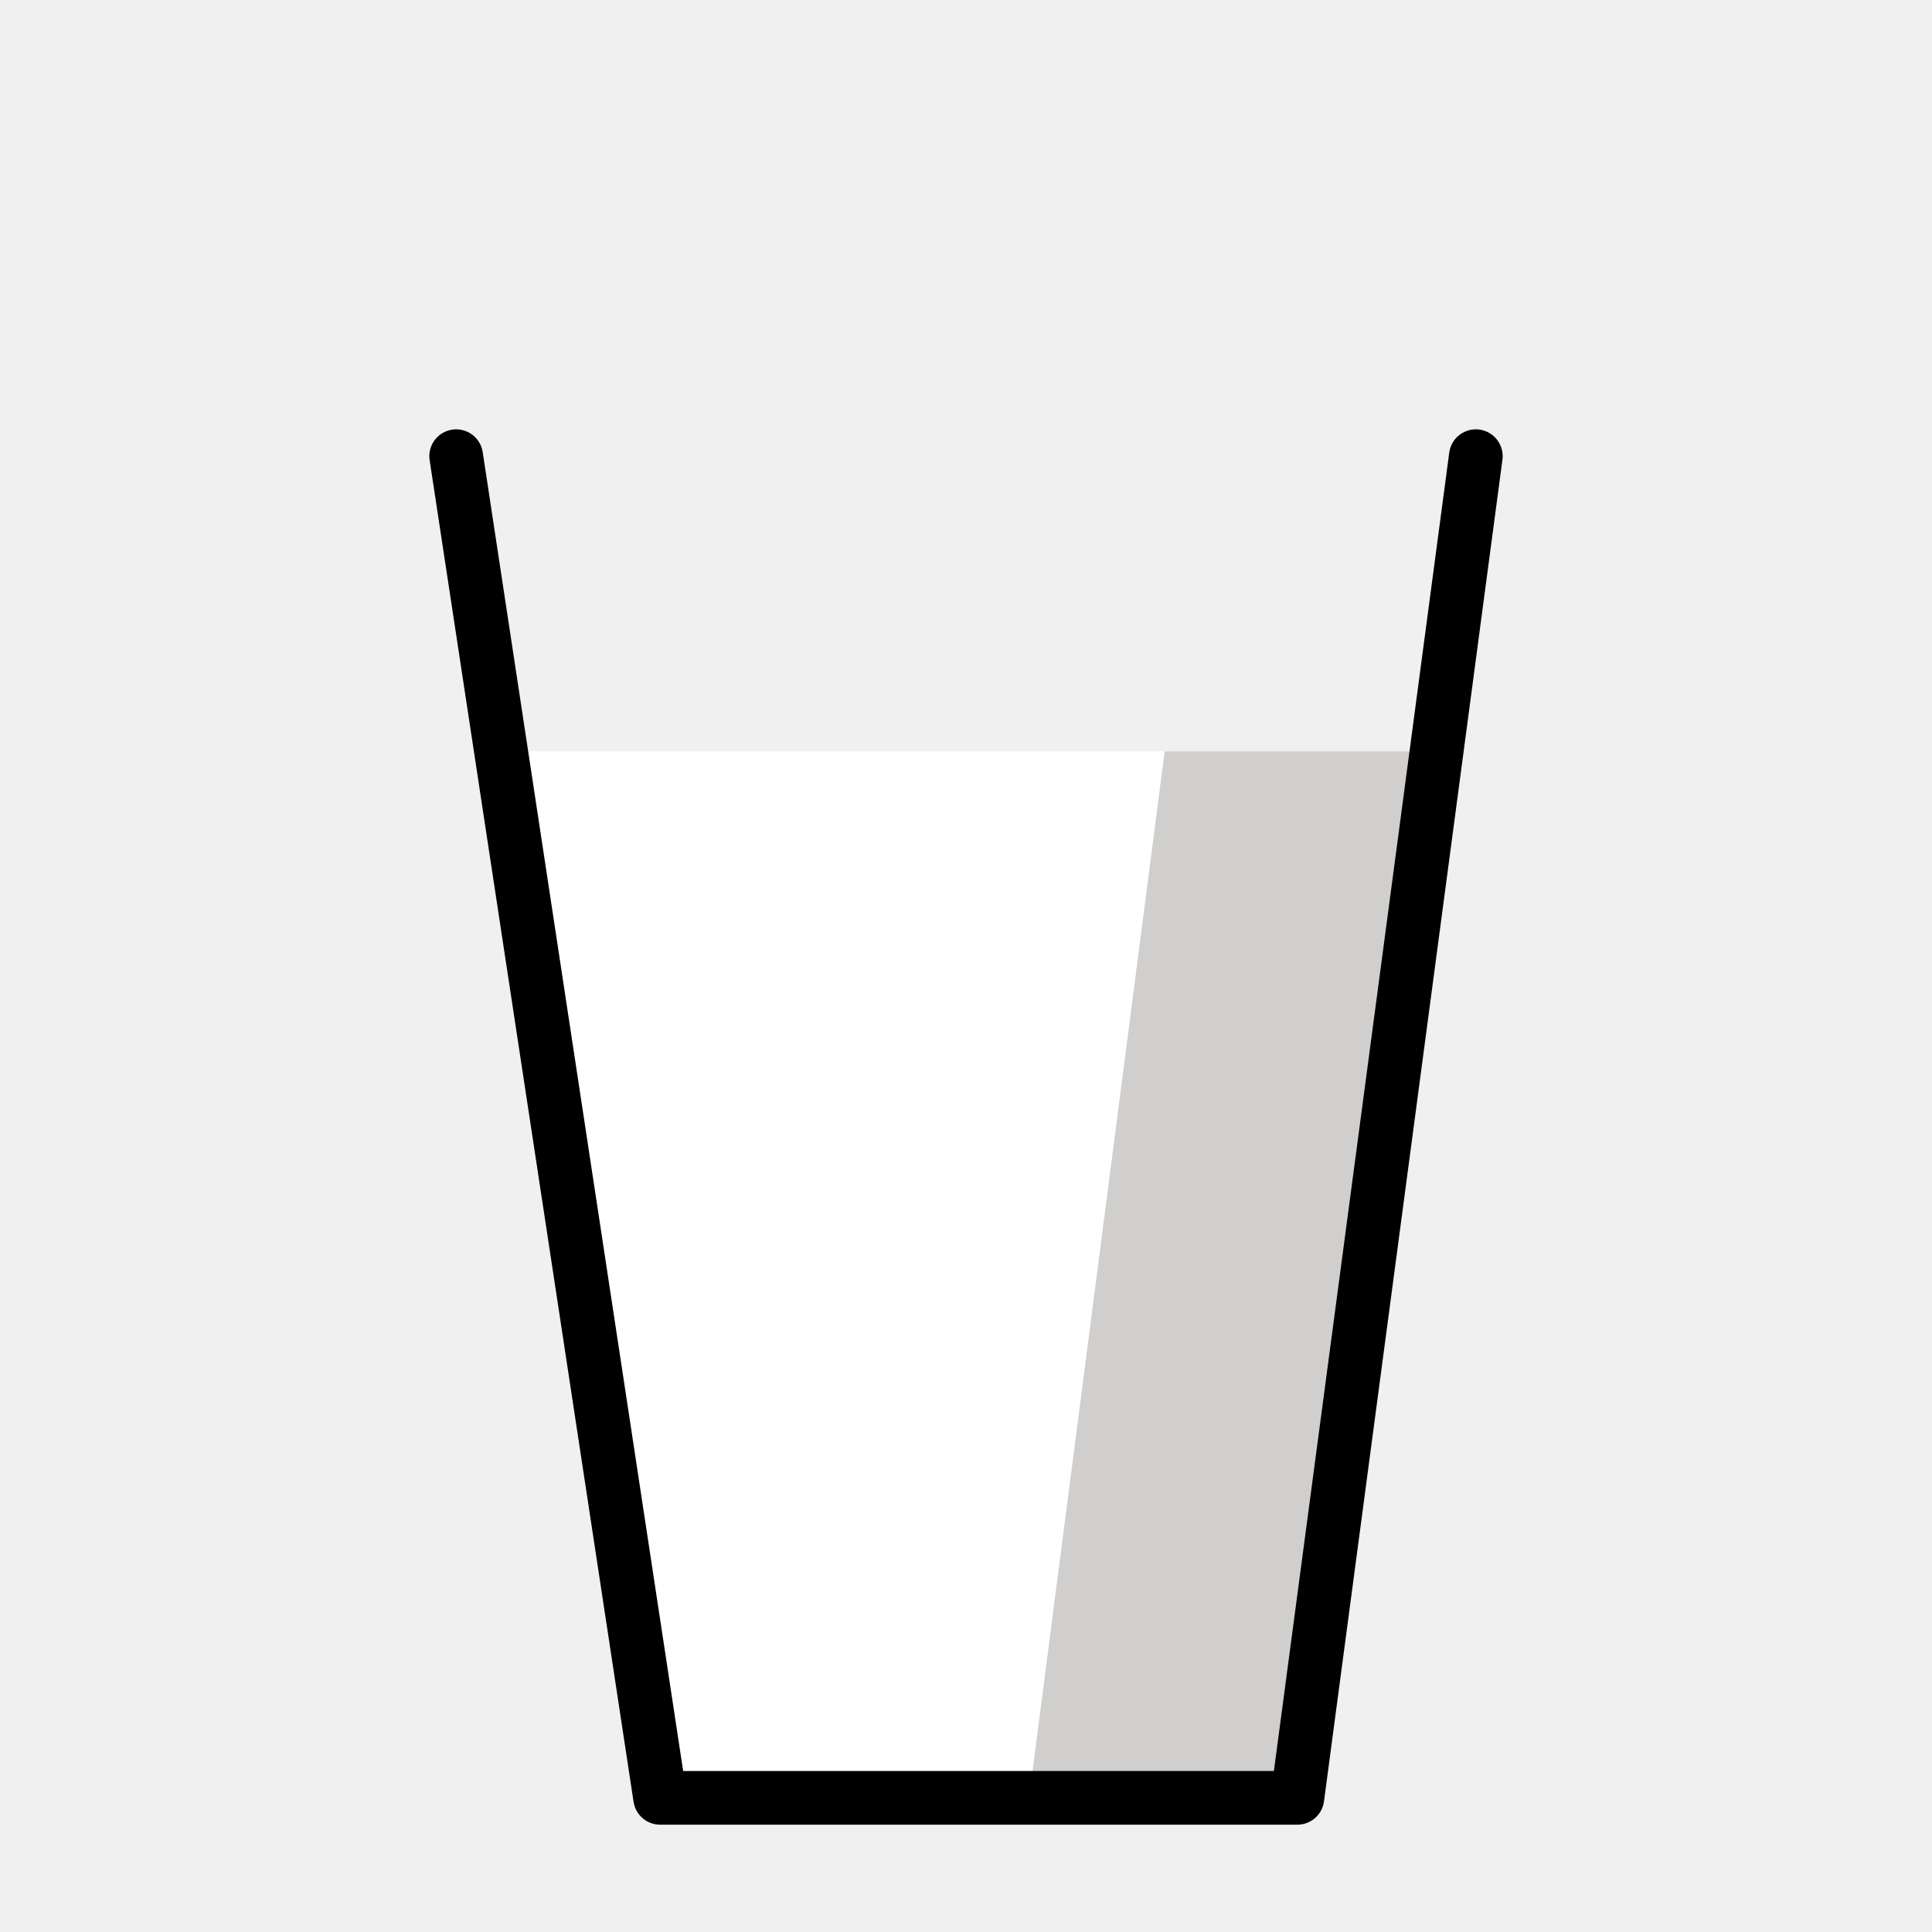
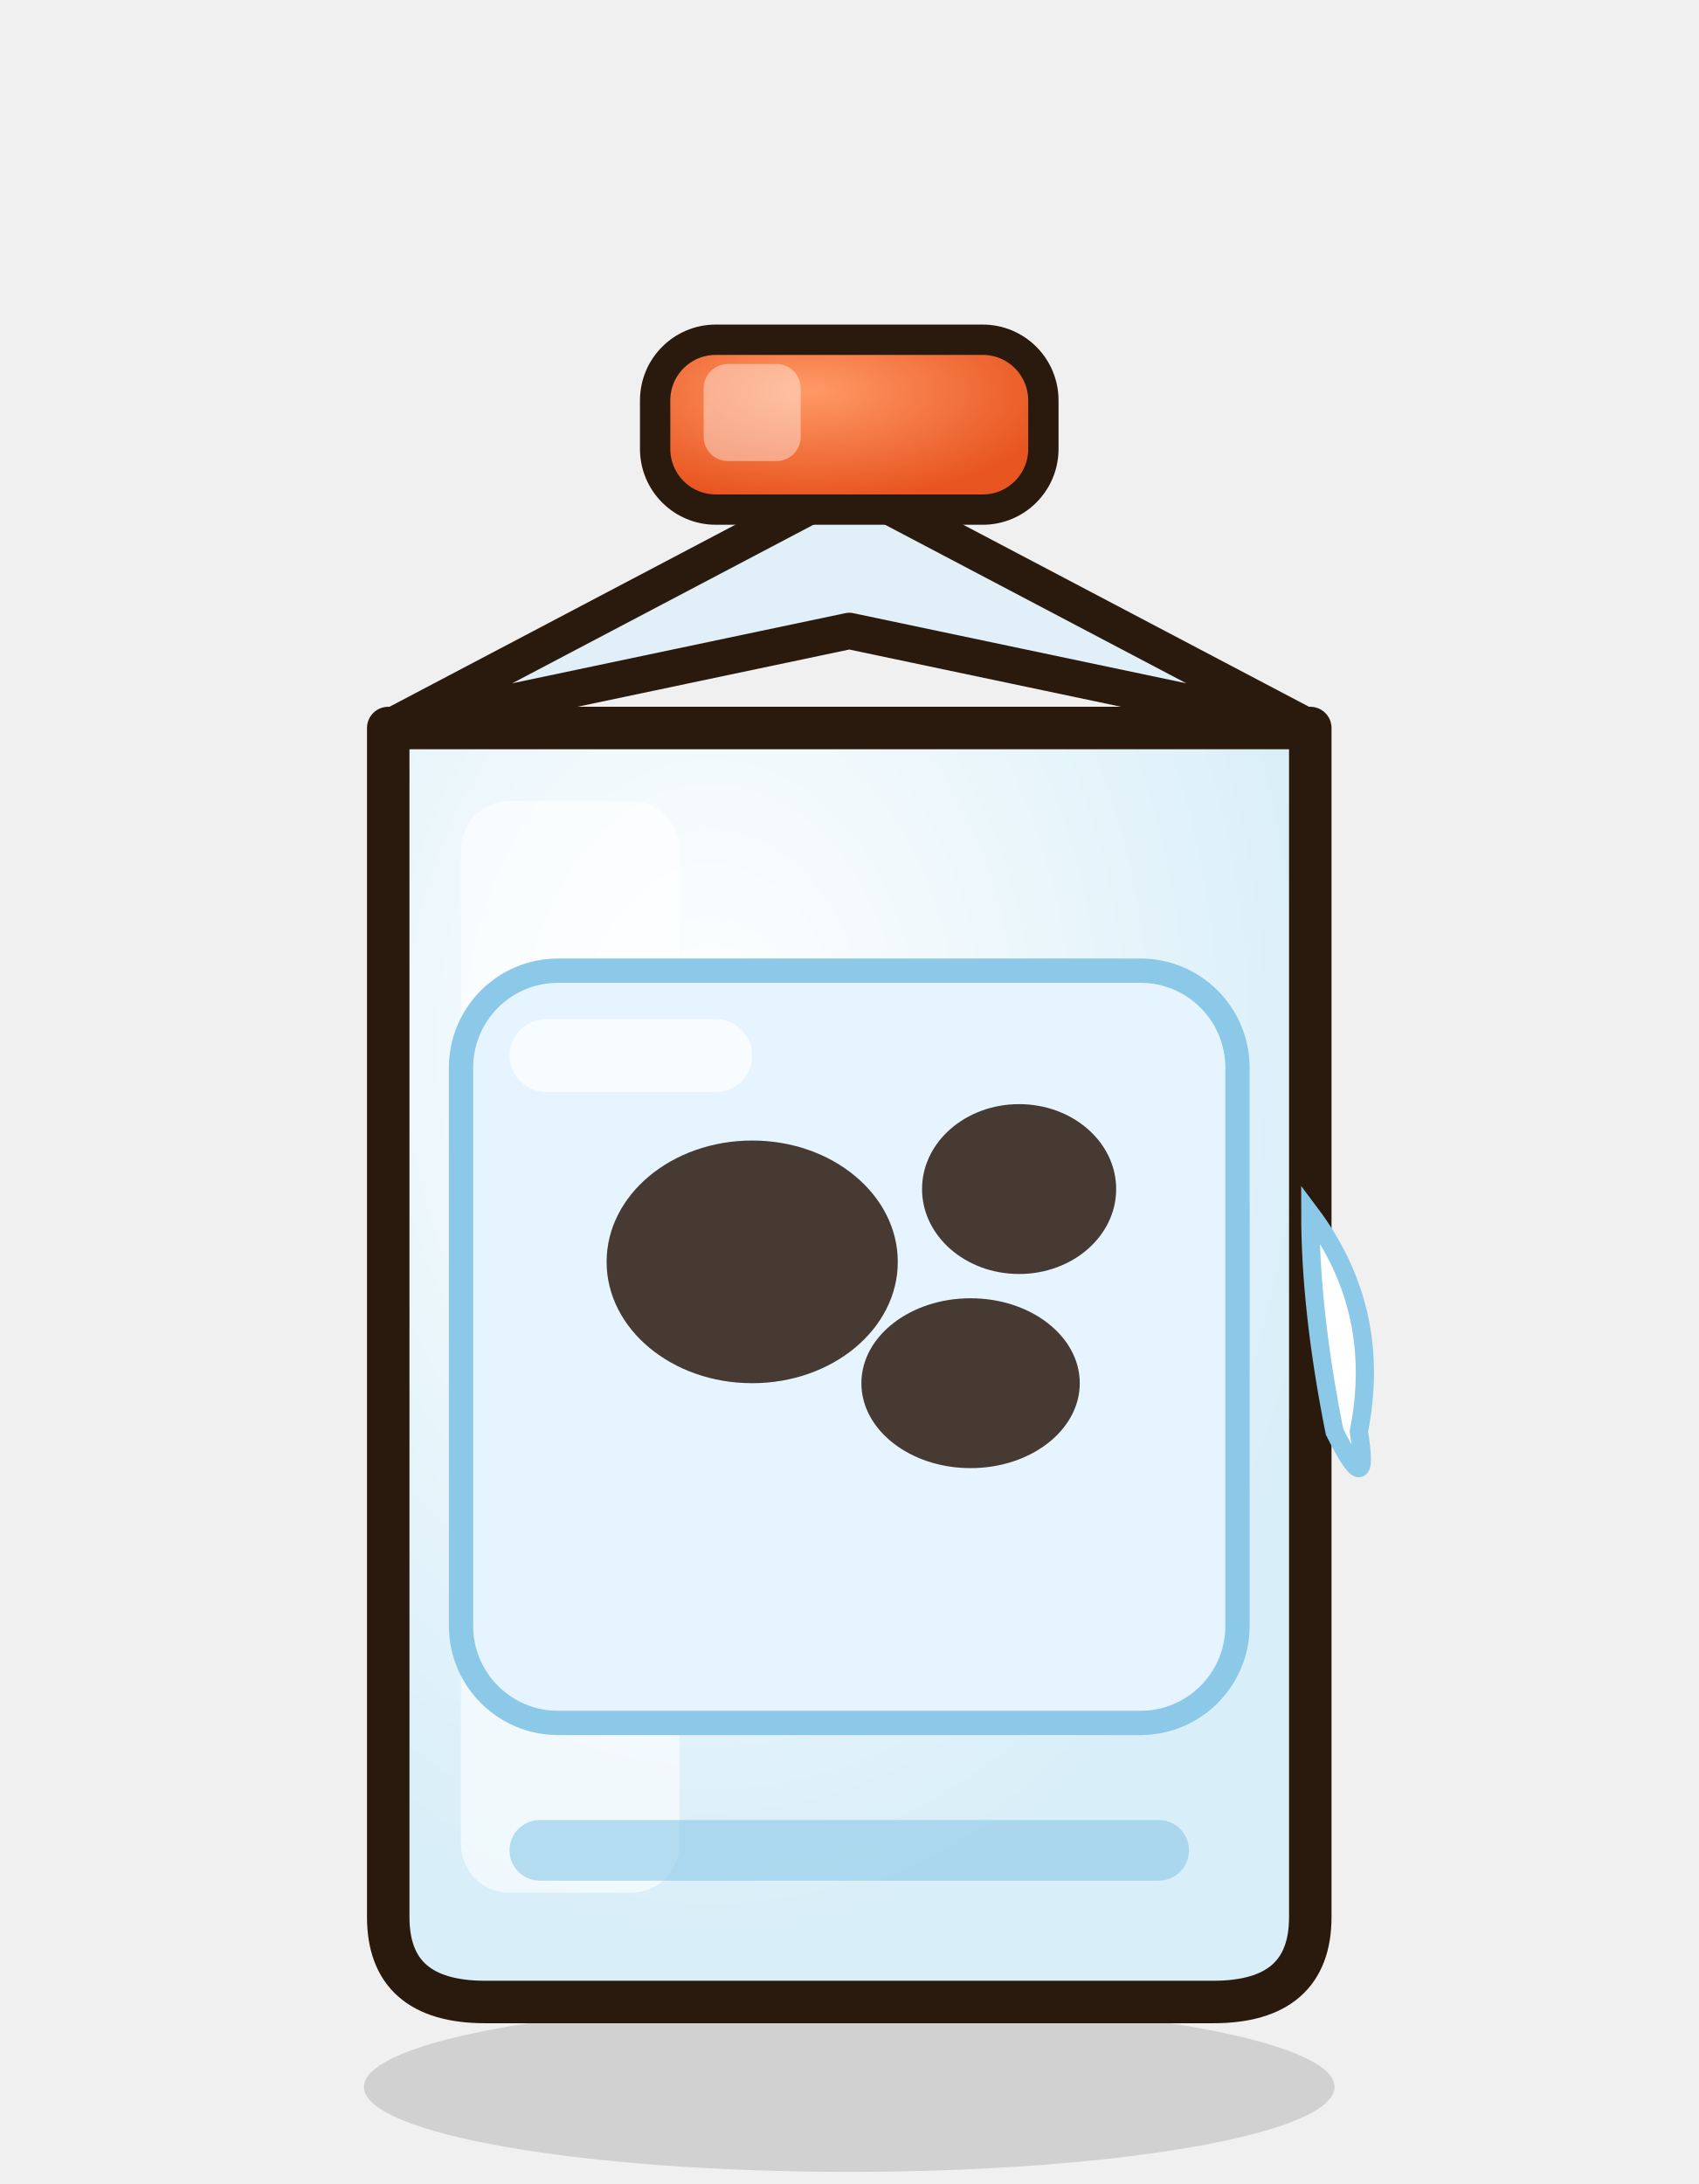
- <svg xmlns="http://www.w3.org/2000/svg" id="emoji" viewBox="0 0 72 72">
-   <g id="color">
-     <polygon fill="#fff" points="53.545 28 48.35 67 24.6 67 18.679 28" />
-     <polygon fill="#d0cfce" points="43.404 28 38.35 67 48.35 67 53.404 28" />
-   </g>
-   <g id="line">
-     <path fill="none" stroke="#000" stroke-linecap="round" stroke-linejoin="round" stroke-miterlimit="10" stroke-width="2" d="m17,17L24.6,67L48.35,67L55,17" />
-   </g>
+ <svg xmlns="http://www.w3.org/2000/svg" viewBox="0 0 140 180">
+   <defs>
+     <radialGradient id="mk-body" cx="35%" cy="25%" r="70%">
+       <stop offset="0%" stop-color="#FFFFFF" />
+       <stop offset="100%" stop-color="#D8EEF8" />
+     </radialGradient>
+     <radialGradient id="mk-cap" cx="40%" cy="30%" r="65%">
+       <stop offset="0%" stop-color="#FF9966" />
+       <stop offset="100%" stop-color="#E85520" />
+     </radialGradient>
+   </defs>
+   <ellipse cx="70" cy="172" rx="40" ry="7" fill="rgba(0,0,0,0.13)" />
+   <path d="M32,60 L32,158 Q32,165 40,165 L100,165 Q108,165 108,158 L108,60 Z" fill="url(#mk-body)" stroke="#2A1A0E" stroke-width="3.5" stroke-linejoin="round" />
+   <rect x="38" y="66" width="18" height="90" rx="4" fill="rgba(255,255,255,0.6)" />
+   <path d="M32,60 L70,40 L108,60 L70,52 Z" fill="#E0EFF8" stroke="#2A1A0E" stroke-width="3" stroke-linejoin="round" />
+   <rect x="54" y="28" width="32" height="14" rx="5" fill="url(#mk-cap)" stroke="#2A1A0E" stroke-width="2.5" />
+   <rect x="58" y="30" width="8" height="8" rx="2" fill="rgba(255,255,255,0.4)" />
+   <rect x="38" y="80" width="64" height="62" rx="8" fill="#E6F4FF" stroke="#8CC8E8" stroke-width="2" />
+   <ellipse cx="62" cy="104" rx="12" ry="10" fill="#2A1A0E" opacity="0.85" />
+   <ellipse cx="84" cy="98" rx="8" ry="7" fill="#2A1A0E" opacity="0.85" />
+   <ellipse cx="80" cy="114" rx="9" ry="7" fill="#2A1A0E" opacity="0.85" />
+   <rect x="42" y="84" width="20" height="6" rx="3" fill="rgba(255,255,255,0.7)" />
+   <rect x="42" y="150" width="56" height="5" rx="2.5" fill="#8CC8E8" opacity="0.6" />
+   <path d="M108,100 Q114,108 112,118 Q113,124 110,118 Q108,108 108,100Z" fill="white" stroke="#8CC8E8" stroke-width="1.5" />
</svg>
